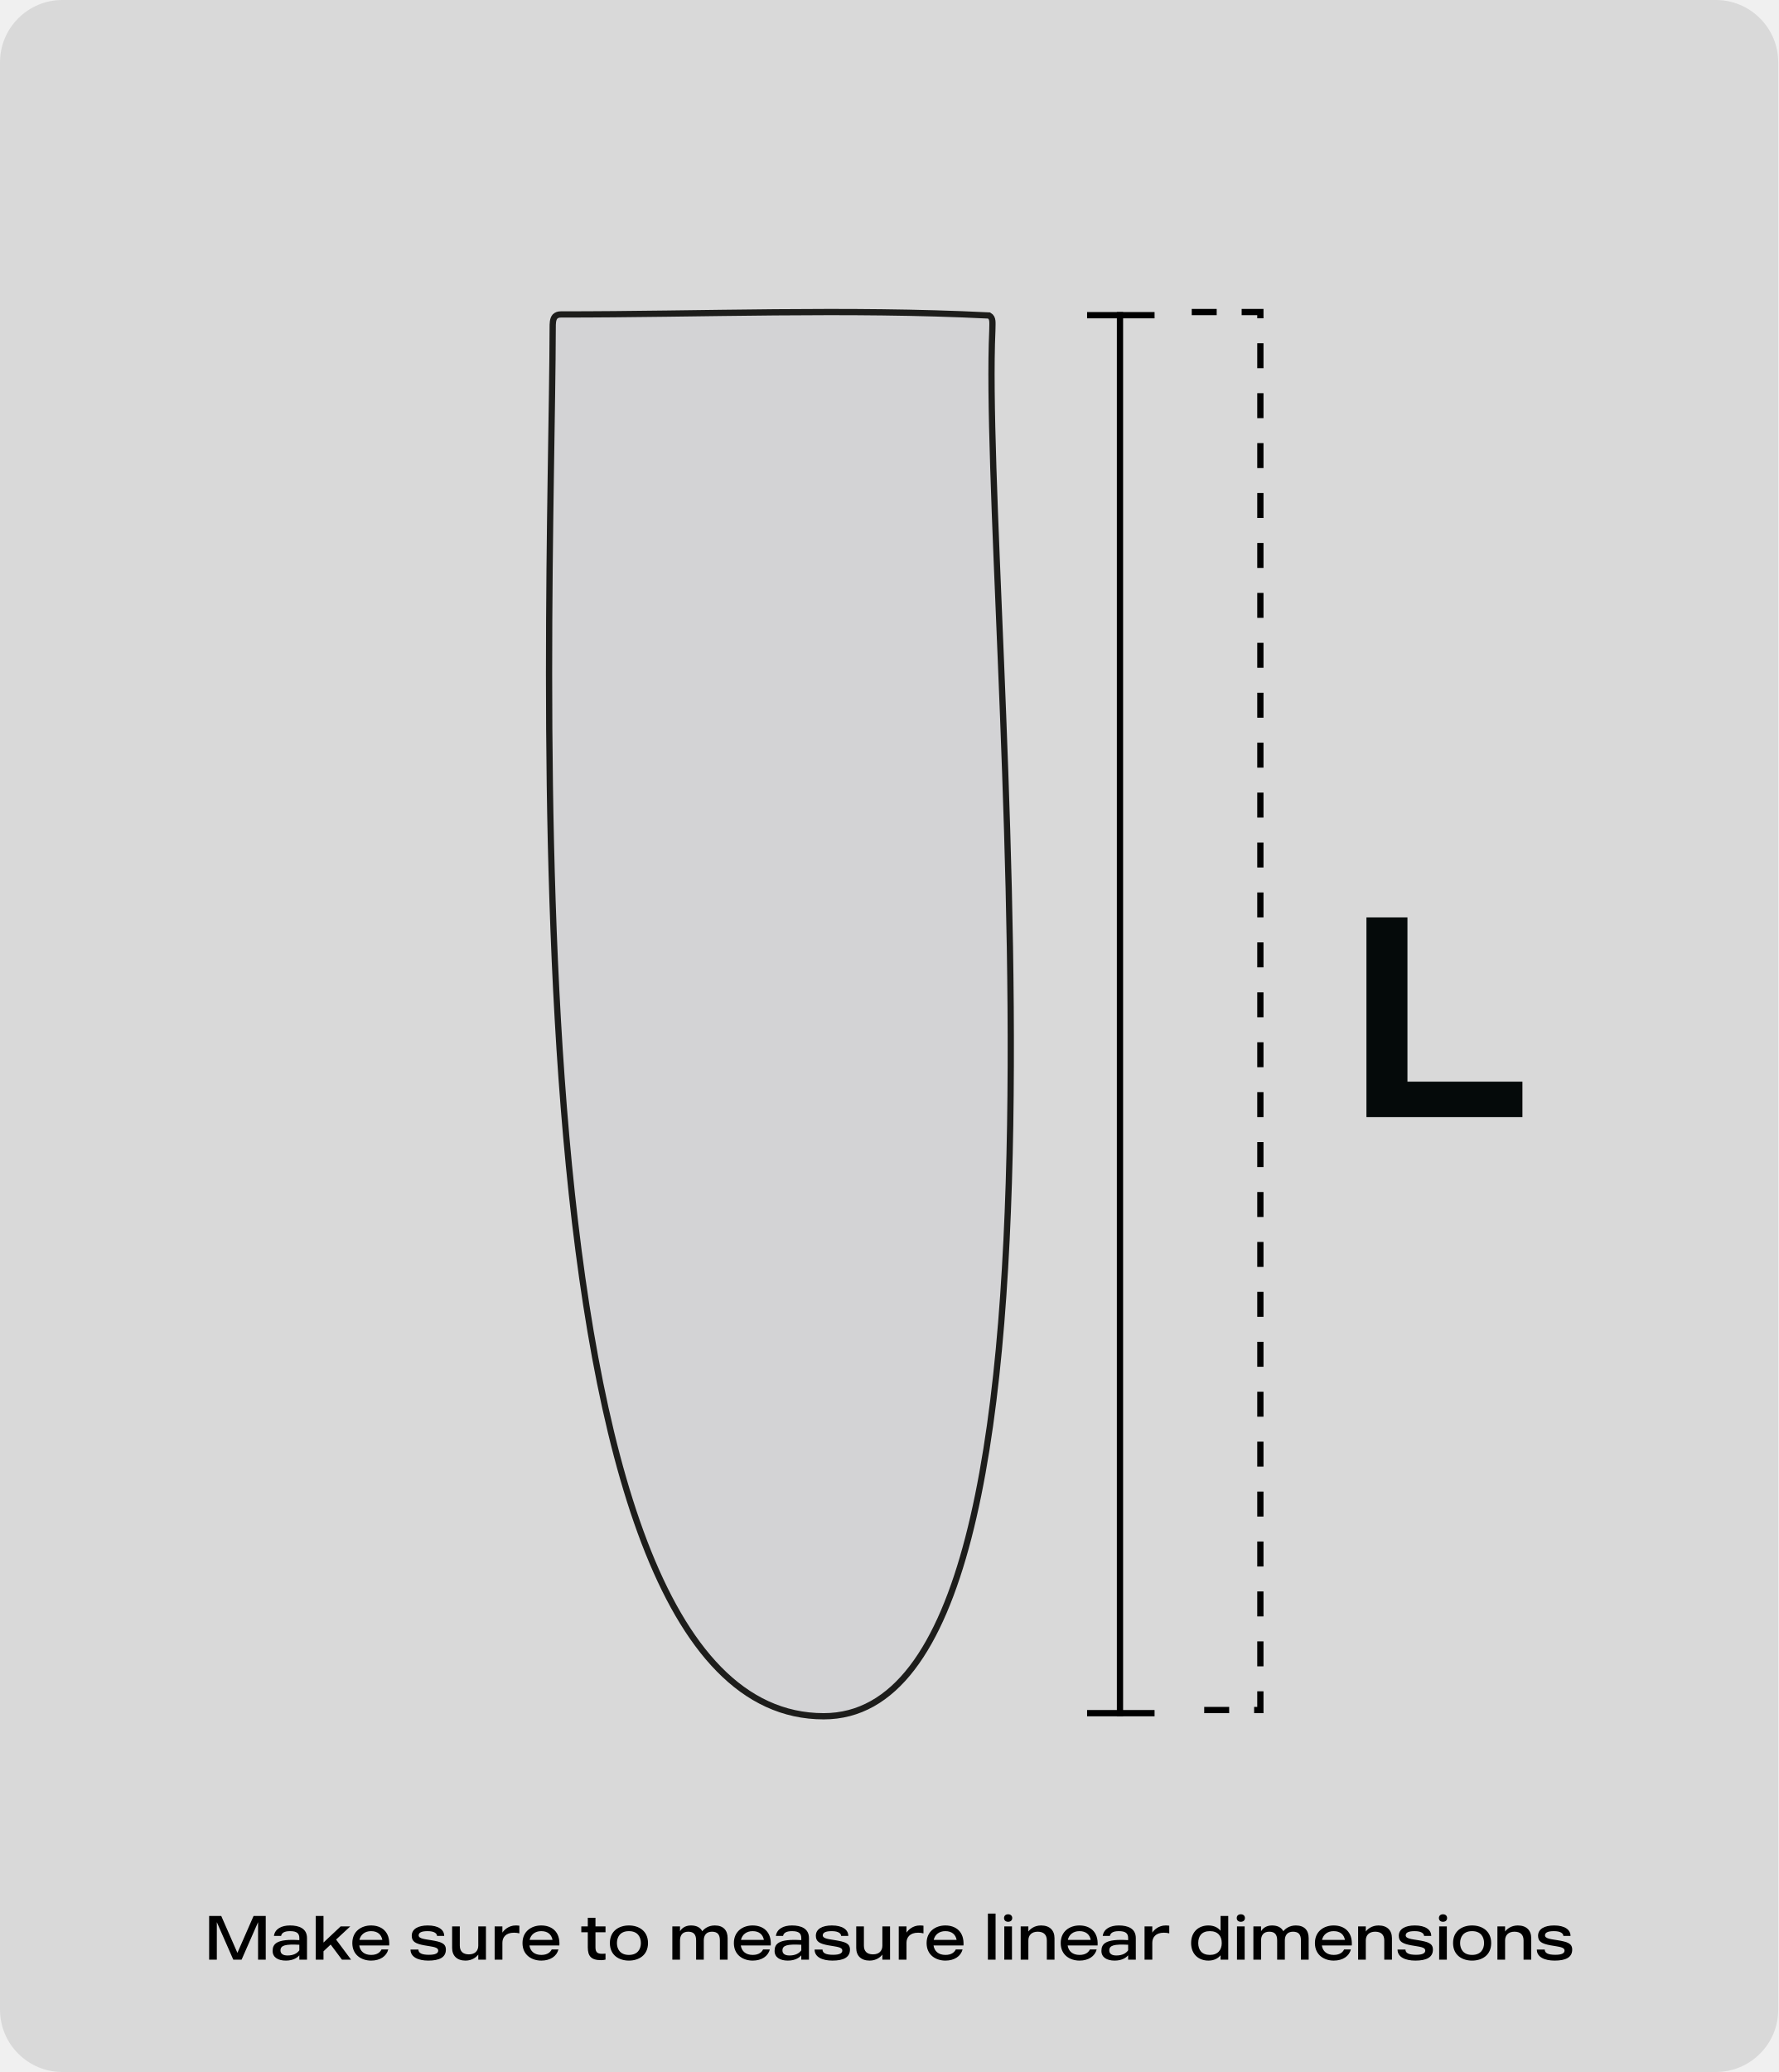
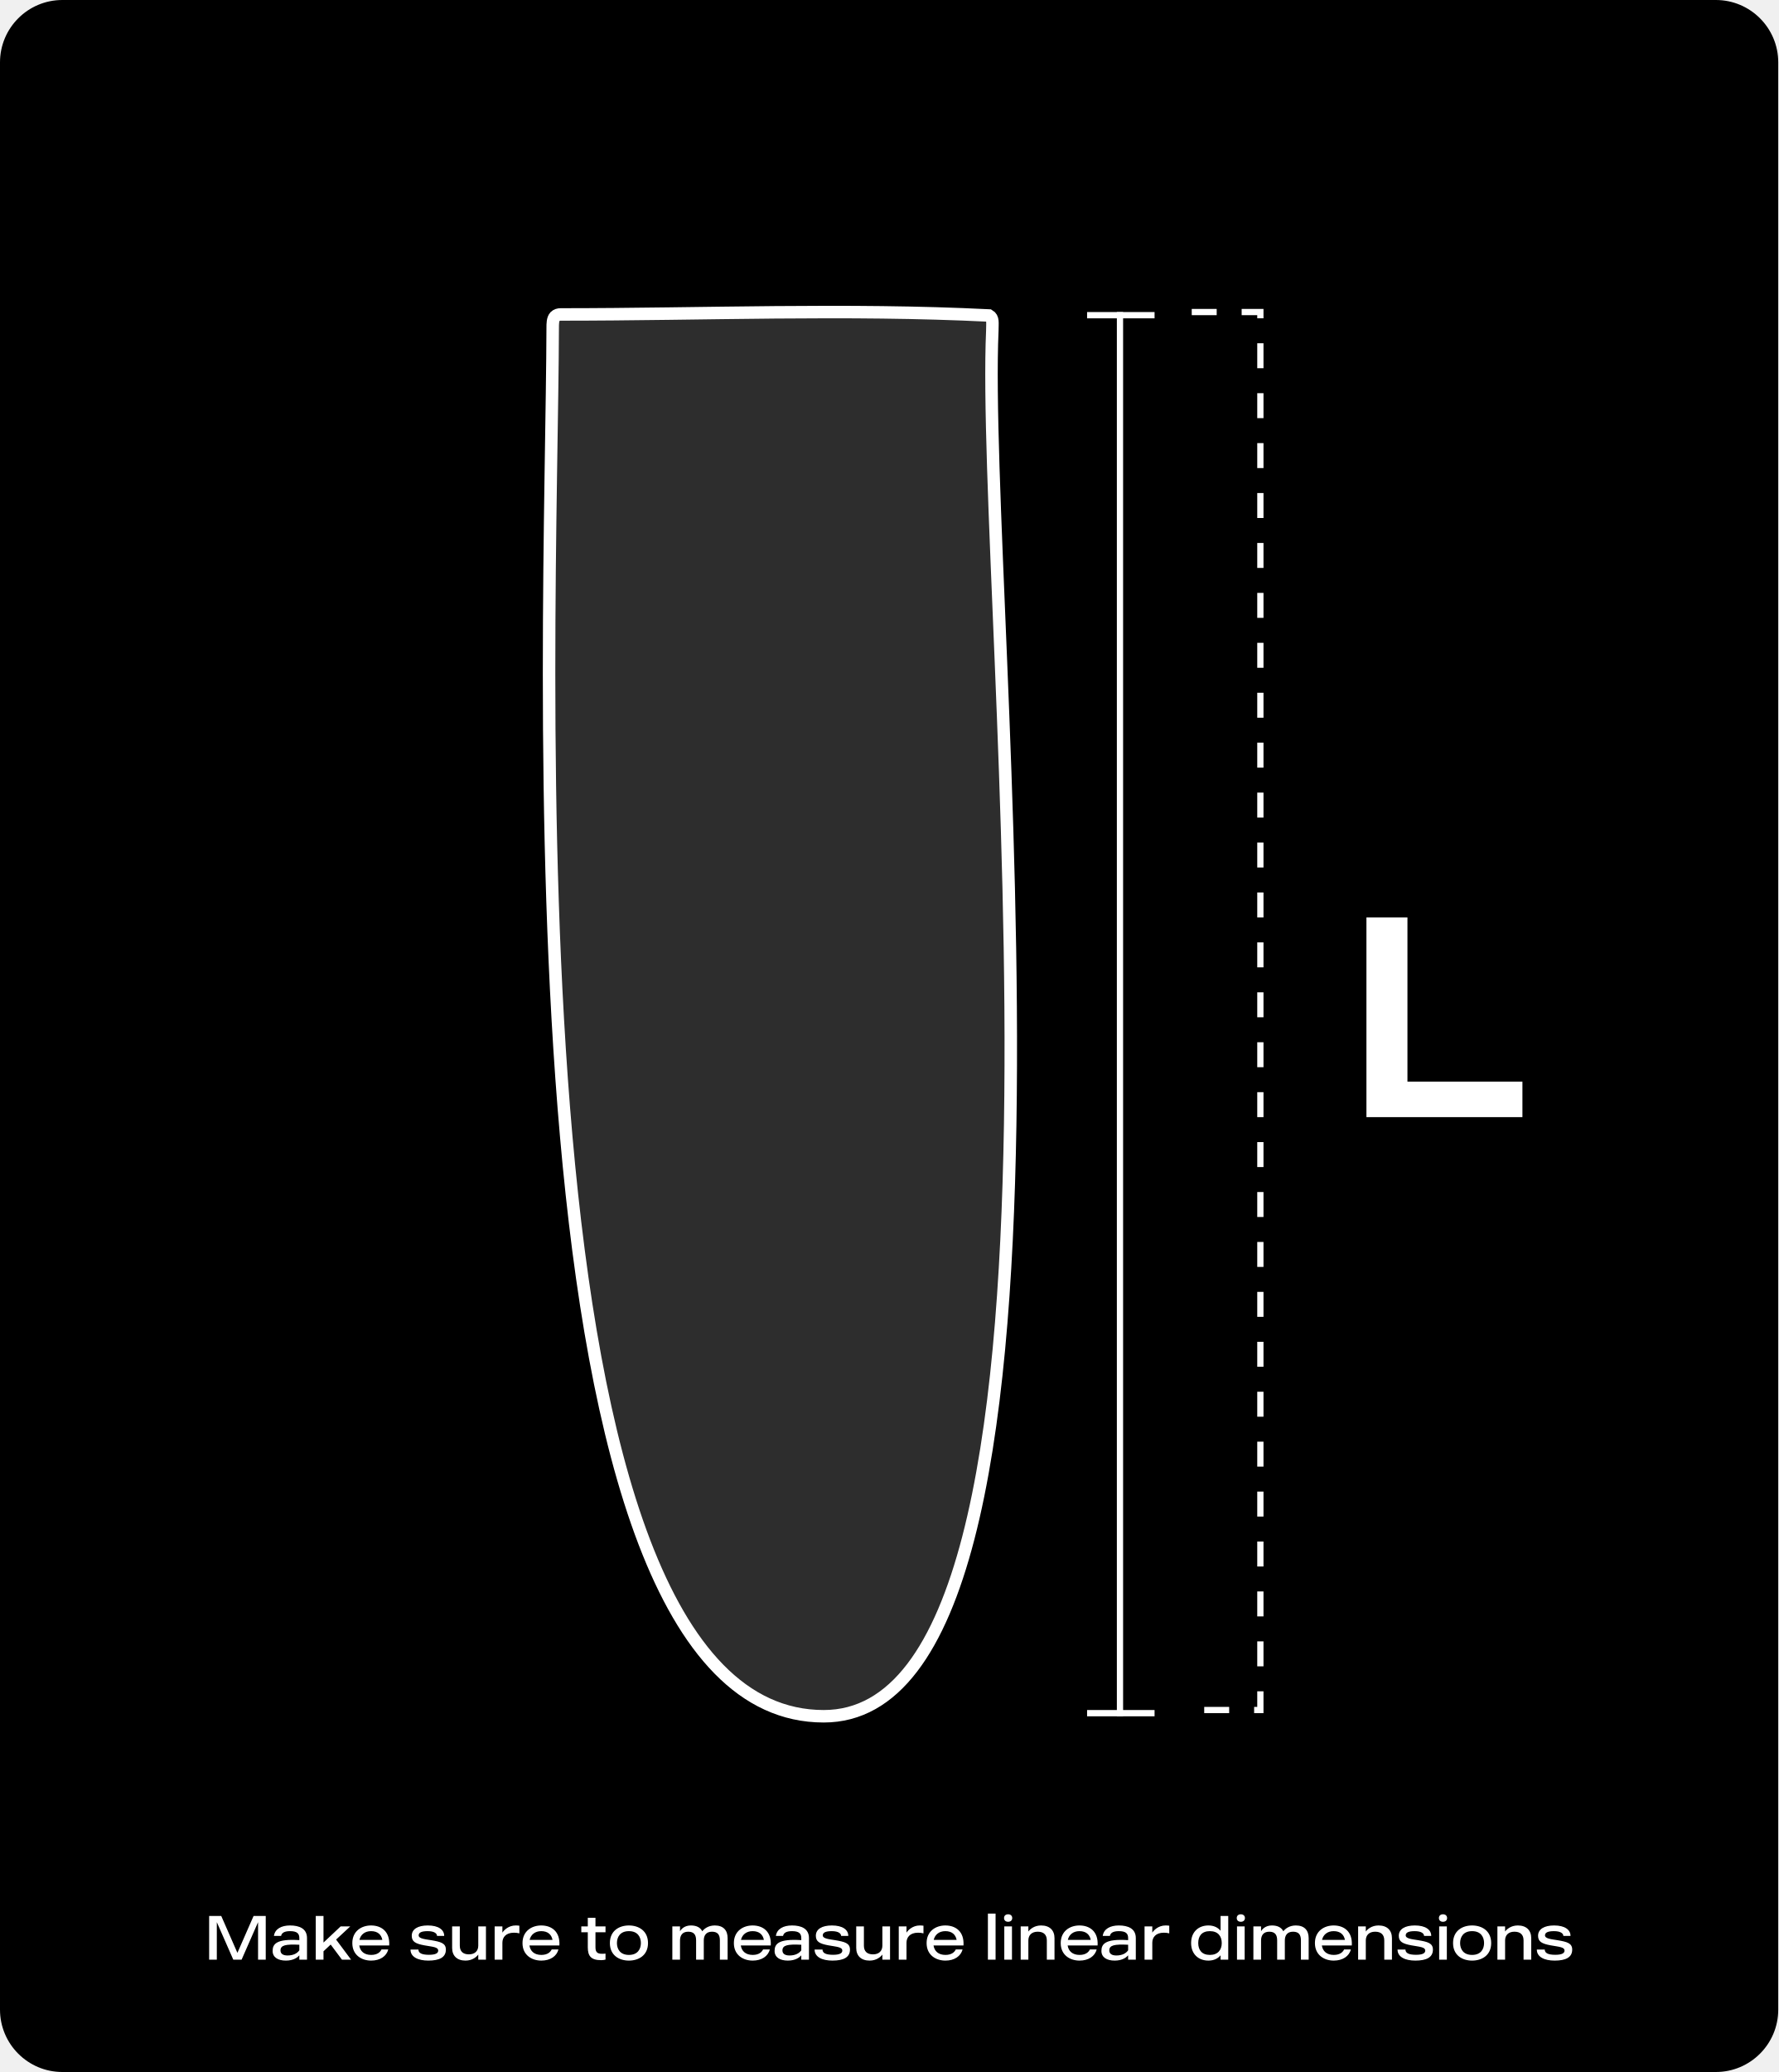
<svg xmlns="http://www.w3.org/2000/svg" width="285" height="332" viewBox="0 0 285 332" fill="none">
-   <rect width="285" height="332" rx="10" fill="#D9D9D9" />
-   <path d="M40.64 307H42.59V314H41.36V307.99L38.72 314H37.39L34.75 307.99V314H33.52V307H35.46L38.05 312.91L40.64 307ZM46.484 308.52C47.954 308.52 49.204 309.01 49.204 310.54V314H47.974V313.31C47.714 313.61 47.074 314.15 45.824 314.15C44.544 314.15 43.694 313.62 43.694 312.6C43.694 311.5 44.294 310.63 47.974 310.87V310.54C47.974 309.8 47.594 309.43 46.484 309.43C45.534 309.43 45.144 309.74 45.054 310.19H43.904C44.064 309.07 45.104 308.52 46.484 308.52ZM47.974 312.5V311.61C45.754 311.5 44.954 311.69 44.954 312.52C44.954 313.06 45.374 313.33 46.084 313.33C47.024 313.33 47.644 312.98 47.974 312.5ZM54.807 314L52.997 311.58L51.847 312.66V314H50.607V307H51.847V311.26L54.597 308.67H56.137L53.867 310.78L56.267 314H54.807ZM59.467 308.52C61.157 308.52 62.517 309.52 62.377 311.73H57.577C57.717 312.64 58.367 313.24 59.487 313.24C60.527 313.24 60.967 312.74 61.147 312.36H62.227C61.957 313.45 60.917 314.15 59.487 314.15C57.967 314.15 56.467 313.28 56.467 311.34C56.467 309.43 57.937 308.52 59.467 308.52ZM57.607 310.83H61.277C61.117 309.99 60.537 309.43 59.467 309.43C58.477 309.43 57.797 309.99 57.607 310.83ZM69.101 310.88C70.611 311.14 71.461 311.34 71.461 312.39C71.461 313.63 70.431 314.15 68.651 314.15C67.031 314.15 65.791 313.59 65.791 312.38H67.061C67.061 312.96 67.631 313.22 68.751 313.22C69.841 313.22 70.231 312.95 70.231 312.55C70.231 311.96 69.341 311.95 67.981 311.7C66.601 311.44 65.991 311.12 65.991 310.17C65.991 309.1 66.991 308.52 68.561 308.52C70.271 308.52 71.191 309.2 71.191 310.19H70.041C70.041 309.85 69.681 309.43 68.541 309.43C67.471 309.43 67.101 309.7 67.101 310.11C67.101 310.65 68.151 310.72 69.101 310.88ZM76.653 308.67H77.883V314H76.653V313.18C76.403 313.53 75.723 314.15 74.613 314.15C73.223 314.15 72.463 313.36 72.463 312.12V308.67H73.693V311.75C73.693 312.65 74.183 313.15 75.153 313.15C76.123 313.15 76.653 312.59 76.653 311.75V308.67ZM82.649 308.52C82.889 308.52 83.029 308.53 83.239 308.56V309.78H83.199C82.989 309.72 82.719 309.68 82.379 309.68C81.029 309.68 80.519 310.46 80.519 311.29V314H79.279V308.67H80.519V309.67C80.759 309.28 81.499 308.52 82.649 308.52ZM86.742 308.52C88.432 308.52 89.792 309.52 89.652 311.73H84.852C84.992 312.64 85.642 313.24 86.762 313.24C87.802 313.24 88.242 312.74 88.422 312.36H89.502C89.232 313.45 88.192 314.15 86.762 314.15C85.242 314.15 83.742 313.28 83.742 311.34C83.742 309.43 85.212 308.52 86.742 308.52ZM84.882 310.83H88.552C88.392 309.99 87.812 309.43 86.742 309.43C85.752 309.43 85.072 309.99 84.882 310.83ZM97.046 309.61H95.436V312.01C95.436 312.91 95.796 313.16 97.046 313.03V313.99C96.866 314.04 96.596 314.08 96.346 314.08C94.726 314.08 94.206 313.42 94.206 312.01V309.61H93.166V308.67H94.206V307.29H95.436V308.67H97.046V309.61ZM100.796 308.52C102.356 308.52 103.856 309.37 103.856 311.34C103.856 313.31 102.356 314.15 100.796 314.15C99.236 314.15 97.746 313.31 97.746 311.34C97.746 309.37 99.236 308.52 100.796 308.52ZM100.796 313.24C102.226 313.24 102.716 312.27 102.716 311.34C102.716 310.4 102.226 309.43 100.796 309.43C99.366 309.43 98.876 310.4 98.876 311.34C98.876 312.27 99.366 313.24 100.796 313.24ZM114.556 308.52C115.946 308.52 116.616 309.31 116.616 310.55V314H115.376V310.92C115.376 310.02 115.046 309.52 114.106 309.52C113.176 309.52 112.796 310.12 112.796 310.92V314H111.566V310.92C111.566 310.02 111.226 309.52 110.296 309.52C109.366 309.52 108.986 310.12 108.986 310.92V314H107.756V308.67H108.986V309.45C109.186 309.1 109.696 308.52 110.736 308.52C111.656 308.52 112.256 308.86 112.556 309.45C112.826 309.09 113.486 308.52 114.556 308.52ZM120.619 308.52C122.309 308.52 123.669 309.52 123.529 311.73H118.729C118.869 312.64 119.519 313.24 120.639 313.24C121.679 313.24 122.119 312.74 122.299 312.36H123.379C123.109 313.45 122.069 314.15 120.639 314.15C119.119 314.15 117.619 313.28 117.619 311.34C117.619 309.43 119.089 308.52 120.619 308.52ZM118.759 310.83H122.429C122.269 309.99 121.689 309.43 120.619 309.43C119.629 309.43 118.949 309.99 118.759 310.83ZM126.933 308.52C128.403 308.52 129.653 309.01 129.653 310.54V314H128.423V313.31C128.163 313.61 127.523 314.15 126.273 314.15C124.993 314.15 124.143 313.62 124.143 312.6C124.143 311.5 124.743 310.63 128.423 310.87V310.54C128.423 309.8 128.043 309.43 126.933 309.43C125.983 309.43 125.593 309.74 125.503 310.19H124.353C124.513 309.07 125.553 308.52 126.933 308.52ZM128.423 312.5V311.61C126.203 311.5 125.403 311.69 125.403 312.52C125.403 313.06 125.823 313.33 126.533 313.33C127.473 313.33 128.093 312.98 128.423 312.5ZM133.866 310.88C135.376 311.14 136.226 311.34 136.226 312.39C136.226 313.63 135.196 314.15 133.416 314.15C131.796 314.15 130.556 313.59 130.556 312.38H131.826C131.826 312.96 132.396 313.22 133.516 313.22C134.606 313.22 134.996 312.95 134.996 312.55C134.996 311.96 134.106 311.95 132.746 311.7C131.366 311.44 130.756 311.12 130.756 310.17C130.756 309.1 131.756 308.52 133.326 308.52C135.036 308.52 135.956 309.2 135.956 310.19H134.806C134.806 309.85 134.446 309.43 133.306 309.43C132.236 309.43 131.866 309.7 131.866 310.11C131.866 310.65 132.916 310.72 133.866 310.88ZM141.418 308.67H142.648V314H141.418V313.18C141.168 313.53 140.488 314.15 139.378 314.15C137.988 314.15 137.228 313.36 137.228 312.12V308.67H138.458V311.75C138.458 312.65 138.948 313.15 139.918 313.15C140.888 313.15 141.418 312.59 141.418 311.75V308.67ZM147.415 308.52C147.655 308.52 147.795 308.53 148.005 308.56V309.78H147.965C147.755 309.72 147.485 309.68 147.145 309.68C145.795 309.68 145.285 310.46 145.285 311.29V314H144.045V308.67H145.285V309.67C145.525 309.28 146.265 308.52 147.415 308.52ZM151.508 308.52C153.198 308.52 154.558 309.52 154.418 311.73H149.618C149.758 312.64 150.408 313.24 151.528 313.24C152.568 313.24 153.008 312.74 153.188 312.36H154.268C153.998 313.45 152.958 314.15 151.528 314.15C150.008 314.15 148.508 313.28 148.508 311.34C148.508 309.43 149.978 308.52 151.508 308.52ZM149.648 310.83H153.318C153.158 309.99 152.578 309.43 151.508 309.43C150.518 309.43 149.838 309.99 149.648 310.83ZM158.332 306.62H159.562V314H158.332V306.62ZM160.959 314V308.67H162.189V314H160.959ZM161.569 307.93C161.189 307.93 160.919 307.71 160.919 307.33C160.919 306.95 161.189 306.73 161.569 306.73C161.959 306.73 162.229 306.95 162.229 307.33C162.229 307.71 161.959 307.93 161.569 307.93ZM166.856 308.52C168.246 308.52 169.006 309.31 169.006 310.55V314H167.776V310.92C167.776 310.02 167.286 309.52 166.316 309.52C165.346 309.52 164.816 310.08 164.816 310.92V314H163.586V308.67H164.816V309.49C165.066 309.14 165.746 308.52 166.856 308.52ZM173.002 308.52C174.692 308.52 176.052 309.52 175.912 311.73H171.112C171.252 312.64 171.902 313.24 173.022 313.24C174.062 313.24 174.502 312.74 174.682 312.36H175.762C175.492 313.45 174.452 314.15 173.022 314.15C171.502 314.15 170.002 313.28 170.002 311.34C170.002 309.43 171.472 308.52 173.002 308.52ZM171.142 310.83H174.812C174.652 309.99 174.072 309.43 173.002 309.43C172.012 309.43 171.332 309.99 171.142 310.83ZM179.316 308.52C180.786 308.52 182.036 309.01 182.036 310.54V314H180.806V313.31C180.546 313.61 179.906 314.15 178.656 314.15C177.376 314.15 176.526 313.62 176.526 312.6C176.526 311.5 177.126 310.63 180.806 310.87V310.54C180.806 309.8 180.426 309.43 179.316 309.43C178.366 309.43 177.976 309.74 177.886 310.19H176.736C176.896 309.07 177.936 308.52 179.316 308.52ZM180.806 312.5V311.61C178.586 311.5 177.786 311.69 177.786 312.52C177.786 313.06 178.206 313.33 178.916 313.33C179.856 313.33 180.476 312.98 180.806 312.5ZM186.809 308.52C187.049 308.52 187.189 308.53 187.399 308.56V309.78H187.359C187.149 309.72 186.879 309.68 186.539 309.68C185.189 309.68 184.679 310.46 184.679 311.29V314H183.439V308.67H184.679V309.67C184.919 309.28 185.659 308.52 186.809 308.52ZM195.621 307H196.851V314H195.621V313.3C195.201 313.81 194.561 314.15 193.671 314.15C192.111 314.15 190.901 313.14 190.901 311.34C190.901 309.53 192.111 308.52 193.671 308.52C194.561 308.52 195.201 308.86 195.621 309.37V307ZM193.911 313.24C195.181 313.24 195.811 312.44 195.811 311.34C195.811 310.23 195.201 309.43 193.911 309.43C192.611 309.43 192.041 310.21 192.041 311.34C192.041 312.46 192.631 313.24 193.911 313.24ZM198.254 314V308.67H199.484V314H198.254ZM198.864 307.93C198.484 307.93 198.214 307.71 198.214 307.33C198.214 306.95 198.484 306.73 198.864 306.73C199.254 306.73 199.524 306.95 199.524 307.33C199.524 307.71 199.254 307.93 198.864 307.93ZM207.681 308.52C209.071 308.52 209.741 309.31 209.741 310.55V314H208.501V310.92C208.501 310.02 208.171 309.52 207.231 309.52C206.301 309.52 205.921 310.12 205.921 310.92V314H204.691V310.92C204.691 310.02 204.351 309.52 203.421 309.52C202.491 309.52 202.111 310.12 202.111 310.92V314H200.881V308.67H202.111V309.45C202.311 309.1 202.821 308.52 203.861 308.52C204.781 308.52 205.381 308.86 205.681 309.45C205.951 309.09 206.611 308.52 207.681 308.52ZM213.744 308.52C215.434 308.52 216.794 309.52 216.654 311.73H211.854C211.994 312.64 212.644 313.24 213.764 313.24C214.804 313.24 215.244 312.74 215.424 312.36H216.504C216.234 313.45 215.194 314.15 213.764 314.15C212.244 314.15 210.744 313.28 210.744 311.34C210.744 309.43 212.214 308.52 213.744 308.52ZM211.884 310.83H215.554C215.394 309.99 214.814 309.43 213.744 309.43C212.754 309.43 212.074 309.99 211.884 310.83ZM220.938 308.52C222.328 308.52 223.088 309.31 223.088 310.55V314H221.858V310.92C221.858 310.02 221.368 309.52 220.398 309.52C219.428 309.52 218.898 310.08 218.898 310.92V314H217.668V308.67H218.898V309.49C219.148 309.14 219.828 308.52 220.938 308.52ZM227.294 310.88C228.804 311.14 229.654 311.34 229.654 312.39C229.654 313.63 228.624 314.15 226.844 314.15C225.224 314.15 223.984 313.59 223.984 312.38H225.254C225.254 312.96 225.824 313.22 226.944 313.22C228.034 313.22 228.424 312.95 228.424 312.55C228.424 311.96 227.534 311.95 226.174 311.7C224.794 311.44 224.184 311.12 224.184 310.17C224.184 309.1 225.184 308.52 226.754 308.52C228.464 308.52 229.384 309.2 229.384 310.19H228.234C228.234 309.85 227.874 309.43 226.734 309.43C225.664 309.43 225.294 309.7 225.294 310.11C225.294 310.65 226.344 310.72 227.294 310.88ZM230.656 314V308.67H231.886V314H230.656ZM231.266 307.93C230.886 307.93 230.616 307.71 230.616 307.33C230.616 306.95 230.886 306.73 231.266 306.73C231.656 306.73 231.926 306.95 231.926 307.33C231.926 307.71 231.656 307.93 231.266 307.93ZM235.933 308.52C237.493 308.52 238.993 309.37 238.993 311.34C238.993 313.31 237.493 314.15 235.933 314.15C234.373 314.15 232.883 313.31 232.883 311.34C232.883 309.37 234.373 308.52 235.933 308.52ZM235.933 313.24C237.363 313.24 237.853 312.27 237.853 311.34C237.853 310.4 237.363 309.43 235.933 309.43C234.503 309.43 234.013 310.4 234.013 311.34C234.013 312.27 234.503 313.24 235.933 313.24ZM243.262 308.52C244.652 308.52 245.412 309.31 245.412 310.55V314H244.182V310.92C244.182 310.02 243.692 309.52 242.722 309.52C241.752 309.52 241.222 310.08 241.222 310.92V314H239.992V308.67H241.222V309.49C241.472 309.14 242.152 308.52 243.262 308.52ZM249.618 310.88C251.128 311.14 251.978 311.34 251.978 312.39C251.978 313.63 250.948 314.15 249.168 314.15C247.548 314.15 246.308 313.59 246.308 312.38H247.578C247.578 312.96 248.148 313.22 249.268 313.22C250.358 313.22 250.748 312.95 250.748 312.55C250.748 311.96 249.858 311.95 248.498 311.7C247.118 311.44 246.508 311.12 246.508 310.17C246.508 309.1 247.508 308.52 249.078 308.52C250.788 308.52 251.708 309.2 251.708 310.19H250.558C250.558 309.85 250.198 309.43 249.058 309.43C247.988 309.43 247.618 309.7 247.618 310.11C247.618 310.65 248.668 310.72 249.618 310.88Z" fill="black" />
-   <path d="M159.04 52.988C159.04 51.686 159.226 50.972 158.521 50.552C135.701 49.417 112.726 50.384 89.878 50.384C89.507 50.384 89.211 50.468 88.951 50.72C88.58 51.14 88.58 51.854 88.58 52.526C88.446 101.508 80.029 275 132.018 275C177.596 275 157.125 96.361 159.04 52.988Z" fill="#D3D3D5" stroke="#1D1D1B" stroke-miterlimit="10" />
-   <path d="M244 179H219V147H225.572V173.317H244V179Z" fill="#050A0A" />
-   <path d="M180 50H179V275H180V50Z" fill="black" />
-   <path d="M185.043 274H174.228V275.007H185.043V274Z" fill="black" />
-   <path d="M185.043 50H174.228V51.007H185.043V50Z" fill="black" />
-   <path d="M191 50H202V274H191" stroke="black" stroke-miterlimit="10" stroke-dasharray="4 4" />
+   <rect width="285" height="332" rx="10" fill="black" />
+   <path d="M40.64 307H42.59V314H41.36V307.99L38.72 314H37.39L34.75 307.99V314H33.52V307H35.46L38.05 312.91L40.64 307ZM46.484 308.52C47.954 308.52 49.204 309.01 49.204 310.54V314H47.974V313.31C47.714 313.61 47.074 314.15 45.824 314.15C44.544 314.15 43.694 313.62 43.694 312.6C43.694 311.5 44.294 310.63 47.974 310.87V310.54C47.974 309.8 47.594 309.43 46.484 309.43C45.534 309.43 45.144 309.74 45.054 310.19H43.904C44.064 309.07 45.104 308.52 46.484 308.52ZM47.974 312.5V311.61C45.754 311.5 44.954 311.69 44.954 312.52C44.954 313.06 45.374 313.33 46.084 313.33C47.024 313.33 47.644 312.98 47.974 312.5ZM54.807 314L52.997 311.58L51.847 312.66V314H50.607V307H51.847V311.26L54.597 308.67H56.137L53.867 310.78L56.267 314H54.807ZM59.467 308.52C61.157 308.52 62.517 309.52 62.377 311.73H57.577C57.717 312.64 58.367 313.24 59.487 313.24C60.527 313.24 60.967 312.74 61.147 312.36H62.227C61.957 313.45 60.917 314.15 59.487 314.15C57.967 314.15 56.467 313.28 56.467 311.34C56.467 309.43 57.937 308.52 59.467 308.52ZM57.607 310.83H61.277C61.117 309.99 60.537 309.43 59.467 309.43C58.477 309.43 57.797 309.99 57.607 310.83ZM69.101 310.88C70.611 311.14 71.461 311.34 71.461 312.39C71.461 313.63 70.431 314.15 68.651 314.15C67.031 314.15 65.791 313.59 65.791 312.38H67.061C67.061 312.96 67.631 313.22 68.751 313.22C69.841 313.22 70.231 312.95 70.231 312.55C70.231 311.96 69.341 311.95 67.981 311.7C66.601 311.44 65.991 311.12 65.991 310.17C65.991 309.1 66.991 308.52 68.561 308.52C70.271 308.52 71.191 309.2 71.191 310.19H70.041C70.041 309.85 69.681 309.43 68.541 309.43C67.471 309.43 67.101 309.7 67.101 310.11C67.101 310.65 68.151 310.72 69.101 310.88ZM76.653 308.67H77.883V314H76.653V313.18C76.403 313.53 75.723 314.15 74.613 314.15C73.223 314.15 72.463 313.36 72.463 312.12V308.67H73.693V311.75C73.693 312.65 74.183 313.15 75.153 313.15C76.123 313.15 76.653 312.59 76.653 311.75V308.67ZM82.649 308.52C82.889 308.52 83.029 308.53 83.239 308.56V309.78H83.199C82.989 309.72 82.719 309.68 82.379 309.68C81.029 309.68 80.519 310.46 80.519 311.29V314H79.279V308.67H80.519V309.67C80.759 309.28 81.499 308.52 82.649 308.52ZM86.742 308.52C88.432 308.52 89.792 309.52 89.652 311.73H84.852C84.992 312.64 85.642 313.24 86.762 313.24C87.802 313.24 88.242 312.74 88.422 312.36H89.502C89.232 313.45 88.192 314.15 86.762 314.15C85.242 314.15 83.742 313.28 83.742 311.34C83.742 309.43 85.212 308.52 86.742 308.52ZM84.882 310.83H88.552C88.392 309.99 87.812 309.43 86.742 309.43C85.752 309.43 85.072 309.99 84.882 310.83ZM97.046 309.61H95.436V312.01C95.436 312.91 95.796 313.16 97.046 313.03V313.99C96.866 314.04 96.596 314.08 96.346 314.08C94.726 314.08 94.206 313.42 94.206 312.01V309.61H93.166V308.67H94.206V307.29H95.436V308.67H97.046V309.61ZM100.796 308.52C102.356 308.52 103.856 309.37 103.856 311.34C103.856 313.31 102.356 314.15 100.796 314.15C99.236 314.15 97.746 313.31 97.746 311.34C97.746 309.37 99.236 308.52 100.796 308.52ZM100.796 313.24C102.226 313.24 102.716 312.27 102.716 311.34C102.716 310.4 102.226 309.43 100.796 309.43C99.366 309.43 98.876 310.4 98.876 311.34C98.876 312.27 99.366 313.24 100.796 313.24ZM114.556 308.52C115.946 308.52 116.616 309.31 116.616 310.55V314H115.376V310.92C115.376 310.02 115.046 309.52 114.106 309.52C113.176 309.52 112.796 310.12 112.796 310.92V314H111.566V310.92C111.566 310.02 111.226 309.52 110.296 309.52C109.366 309.52 108.986 310.12 108.986 310.92V314H107.756V308.67H108.986V309.45C109.186 309.1 109.696 308.52 110.736 308.52C111.656 308.52 112.256 308.86 112.556 309.45C112.826 309.09 113.486 308.52 114.556 308.52ZM120.619 308.52C122.309 308.52 123.669 309.52 123.529 311.73H118.729C118.869 312.64 119.519 313.24 120.639 313.24C121.679 313.24 122.119 312.74 122.299 312.36H123.379C123.109 313.45 122.069 314.15 120.639 314.15C119.119 314.15 117.619 313.28 117.619 311.34C117.619 309.43 119.089 308.52 120.619 308.52ZM118.759 310.83H122.429C122.269 309.99 121.689 309.43 120.619 309.43C119.629 309.43 118.949 309.99 118.759 310.83ZM126.933 308.52C128.403 308.52 129.653 309.01 129.653 310.54V314H128.423V313.31C128.163 313.61 127.523 314.15 126.273 314.15C124.993 314.15 124.143 313.62 124.143 312.6C124.143 311.5 124.743 310.63 128.423 310.87V310.54C128.423 309.8 128.043 309.43 126.933 309.43C125.983 309.43 125.593 309.74 125.503 310.19H124.353C124.513 309.07 125.553 308.52 126.933 308.52ZM128.423 312.5V311.61C126.203 311.5 125.403 311.69 125.403 312.52C125.403 313.06 125.823 313.33 126.533 313.33C127.473 313.33 128.093 312.98 128.423 312.5ZM133.866 310.88C135.376 311.14 136.226 311.34 136.226 312.39C136.226 313.63 135.196 314.15 133.416 314.15C131.796 314.15 130.556 313.59 130.556 312.38H131.826C131.826 312.96 132.396 313.22 133.516 313.22C134.606 313.22 134.996 312.95 134.996 312.55C134.996 311.96 134.106 311.95 132.746 311.7C131.366 311.44 130.756 311.12 130.756 310.17C130.756 309.1 131.756 308.52 133.326 308.52C135.036 308.52 135.956 309.2 135.956 310.19H134.806C134.806 309.85 134.446 309.43 133.306 309.43C132.236 309.43 131.866 309.7 131.866 310.11C131.866 310.65 132.916 310.72 133.866 310.88ZM141.418 308.67H142.648V314H141.418V313.18C141.168 313.53 140.488 314.15 139.378 314.15C137.988 314.15 137.228 313.36 137.228 312.12V308.67H138.458V311.75C138.458 312.65 138.948 313.15 139.918 313.15C140.888 313.15 141.418 312.59 141.418 311.75V308.67ZM147.415 308.52C147.655 308.52 147.795 308.53 148.005 308.56V309.78H147.965C147.755 309.72 147.485 309.68 147.145 309.68C145.795 309.68 145.285 310.46 145.285 311.29V314H144.045V308.67H145.285V309.67C145.525 309.28 146.265 308.52 147.415 308.52ZM151.508 308.52C153.198 308.52 154.558 309.52 154.418 311.73H149.618C149.758 312.64 150.408 313.24 151.528 313.24C152.568 313.24 153.008 312.74 153.188 312.36H154.268C153.998 313.45 152.958 314.15 151.528 314.15C150.008 314.15 148.508 313.28 148.508 311.34C148.508 309.43 149.978 308.52 151.508 308.52ZM149.648 310.83H153.318C153.158 309.99 152.578 309.43 151.508 309.43C150.518 309.43 149.838 309.99 149.648 310.83ZM158.332 306.62H159.562V314H158.332V306.62ZM160.959 314V308.67H162.189V314H160.959ZM161.569 307.93C161.189 307.93 160.919 307.71 160.919 307.33C160.919 306.95 161.189 306.73 161.569 306.73C161.959 306.73 162.229 306.95 162.229 307.33C162.229 307.71 161.959 307.93 161.569 307.93ZM166.856 308.52C168.246 308.52 169.006 309.31 169.006 310.55V314H167.776V310.92C167.776 310.02 167.286 309.52 166.316 309.52C165.346 309.52 164.816 310.08 164.816 310.92V314H163.586V308.67H164.816V309.49C165.066 309.14 165.746 308.52 166.856 308.52ZM173.002 308.52C174.692 308.52 176.052 309.52 175.912 311.73H171.112C171.252 312.64 171.902 313.24 173.022 313.24C174.062 313.24 174.502 312.74 174.682 312.36H175.762C175.492 313.45 174.452 314.15 173.022 314.15C171.502 314.15 170.002 313.28 170.002 311.34C170.002 309.43 171.472 308.52 173.002 308.52ZM171.142 310.83H174.812C174.652 309.99 174.072 309.43 173.002 309.43C172.012 309.43 171.332 309.99 171.142 310.83ZM179.316 308.52C180.786 308.52 182.036 309.01 182.036 310.54V314H180.806V313.31C180.546 313.61 179.906 314.15 178.656 314.15C177.376 314.15 176.526 313.62 176.526 312.6C176.526 311.5 177.126 310.63 180.806 310.87V310.54C180.806 309.8 180.426 309.43 179.316 309.43C178.366 309.43 177.976 309.74 177.886 310.19H176.736C176.896 309.07 177.936 308.52 179.316 308.52ZM180.806 312.5V311.61C178.586 311.5 177.786 311.69 177.786 312.52C177.786 313.06 178.206 313.33 178.916 313.33C179.856 313.33 180.476 312.98 180.806 312.5ZM186.809 308.52C187.049 308.52 187.189 308.53 187.399 308.56V309.78H187.359C187.149 309.72 186.879 309.68 186.539 309.68C185.189 309.68 184.679 310.46 184.679 311.29V314H183.439V308.67H184.679V309.67C184.919 309.28 185.659 308.52 186.809 308.52ZM195.621 307H196.851V314H195.621V313.3C195.201 313.81 194.561 314.15 193.671 314.15C192.111 314.15 190.901 313.14 190.901 311.34C190.901 309.53 192.111 308.52 193.671 308.52C194.561 308.52 195.201 308.86 195.621 309.37V307ZM193.911 313.24C195.181 313.24 195.811 312.44 195.811 311.34C195.811 310.23 195.201 309.43 193.911 309.43C192.611 309.43 192.041 310.21 192.041 311.34C192.041 312.46 192.631 313.24 193.911 313.24ZM198.254 314V308.67H199.484V314H198.254ZM198.864 307.93C198.484 307.93 198.214 307.71 198.214 307.33C198.214 306.95 198.484 306.73 198.864 306.73C199.254 306.73 199.524 306.95 199.524 307.33C199.524 307.71 199.254 307.93 198.864 307.93ZM207.681 308.52C209.071 308.52 209.741 309.31 209.741 310.55V314H208.501V310.92C208.501 310.02 208.171 309.52 207.231 309.52C206.301 309.52 205.921 310.12 205.921 310.92V314H204.691V310.92C204.691 310.02 204.351 309.52 203.421 309.52C202.491 309.52 202.111 310.12 202.111 310.92V314H200.881V308.67H202.111V309.45C202.311 309.1 202.821 308.52 203.861 308.52C204.781 308.52 205.381 308.86 205.681 309.45C205.951 309.09 206.611 308.52 207.681 308.52ZM213.744 308.52C215.434 308.52 216.794 309.52 216.654 311.73H211.854C211.994 312.64 212.644 313.24 213.764 313.24C214.804 313.24 215.244 312.74 215.424 312.36H216.504C216.234 313.45 215.194 314.15 213.764 314.15C212.244 314.15 210.744 313.28 210.744 311.34C210.744 309.43 212.214 308.52 213.744 308.52ZM211.884 310.83H215.554C215.394 309.99 214.814 309.43 213.744 309.43C212.754 309.43 212.074 309.99 211.884 310.83ZM220.938 308.52C222.328 308.52 223.088 309.31 223.088 310.55V314H221.858V310.92C221.858 310.02 221.368 309.52 220.398 309.52C219.428 309.52 218.898 310.08 218.898 310.92V314H217.668V308.67H218.898V309.49C219.148 309.14 219.828 308.52 220.938 308.52ZM227.294 310.88C228.804 311.14 229.654 311.34 229.654 312.39C229.654 313.63 228.624 314.15 226.844 314.15C225.224 314.15 223.984 313.59 223.984 312.38H225.254C225.254 312.96 225.824 313.22 226.944 313.22C228.034 313.22 228.424 312.95 228.424 312.55C228.424 311.96 227.534 311.95 226.174 311.7C224.794 311.44 224.184 311.12 224.184 310.17C224.184 309.1 225.184 308.52 226.754 308.52C228.464 308.52 229.384 309.2 229.384 310.19H228.234C228.234 309.85 227.874 309.43 226.734 309.43C225.664 309.43 225.294 309.7 225.294 310.11C225.294 310.65 226.344 310.72 227.294 310.88ZM230.656 314V308.67H231.886V314H230.656ZM231.266 307.93C230.886 307.93 230.616 307.71 230.616 307.33C230.616 306.95 230.886 306.73 231.266 306.73C231.656 306.73 231.926 306.95 231.926 307.33C231.926 307.71 231.656 307.93 231.266 307.93ZM235.933 308.52C237.493 308.52 238.993 309.37 238.993 311.34C238.993 313.31 237.493 314.15 235.933 314.15C234.373 314.15 232.883 313.31 232.883 311.34C232.883 309.37 234.373 308.52 235.933 308.52ZM235.933 313.24C237.363 313.24 237.853 312.27 237.853 311.34C237.853 310.4 237.363 309.43 235.933 309.43C234.503 309.43 234.013 310.4 234.013 311.34C234.013 312.27 234.503 313.24 235.933 313.24ZM243.262 308.52C244.652 308.52 245.412 309.31 245.412 310.55V314H244.182V310.92C244.182 310.02 243.692 309.52 242.722 309.52C241.752 309.52 241.222 310.08 241.222 310.92V314H239.992V308.67H241.222V309.49C241.472 309.14 242.152 308.52 243.262 308.52ZM249.618 310.88C251.128 311.14 251.978 311.34 251.978 312.39C251.978 313.63 250.948 314.15 249.168 314.15C247.548 314.15 246.308 313.59 246.308 312.38H247.578C247.578 312.96 248.148 313.22 249.268 313.22C250.358 313.22 250.748 312.95 250.748 312.55C250.748 311.96 249.858 311.95 248.498 311.7C247.118 311.44 246.508 311.12 246.508 310.17C246.508 309.1 247.508 308.52 249.078 308.52C250.788 308.52 251.708 309.2 251.708 310.19H250.558C250.558 309.85 250.198 309.43 249.058 309.43C247.988 309.43 247.618 309.7 247.618 310.11C247.618 310.65 248.668 310.72 249.618 310.88Z" fill="white" />
+   <path d="M159.04 52.988C159.04 51.686 159.226 50.972 158.521 50.552C135.701 49.417 112.726 50.384 89.878 50.384C89.507 50.384 89.211 50.468 88.951 50.72C88.58 51.14 88.58 51.854 88.58 52.526C88.446 101.508 80.029 275 132.018 275C177.596 275 157.125 96.361 159.04 52.988Z" fill="#2D2D2D" stroke="white" stroke-width="2" stroke-miterlimit="10" />
+   <path d="M244 179H219V147H225.572V173.317H244V179Z" fill="white" />
+   <path d="M180 50H179V275H180V50Z" fill="white" />
+   <path d="M185.043 274H174.228V275.007H185.043V274Z" fill="white" />
+   <path d="M185.043 50H174.228V51.007H185.043V50Z" fill="white" />
+   <path d="M191 50H202V274H191" stroke="white" stroke-miterlimit="10" stroke-dasharray="4 4" />
</svg>
